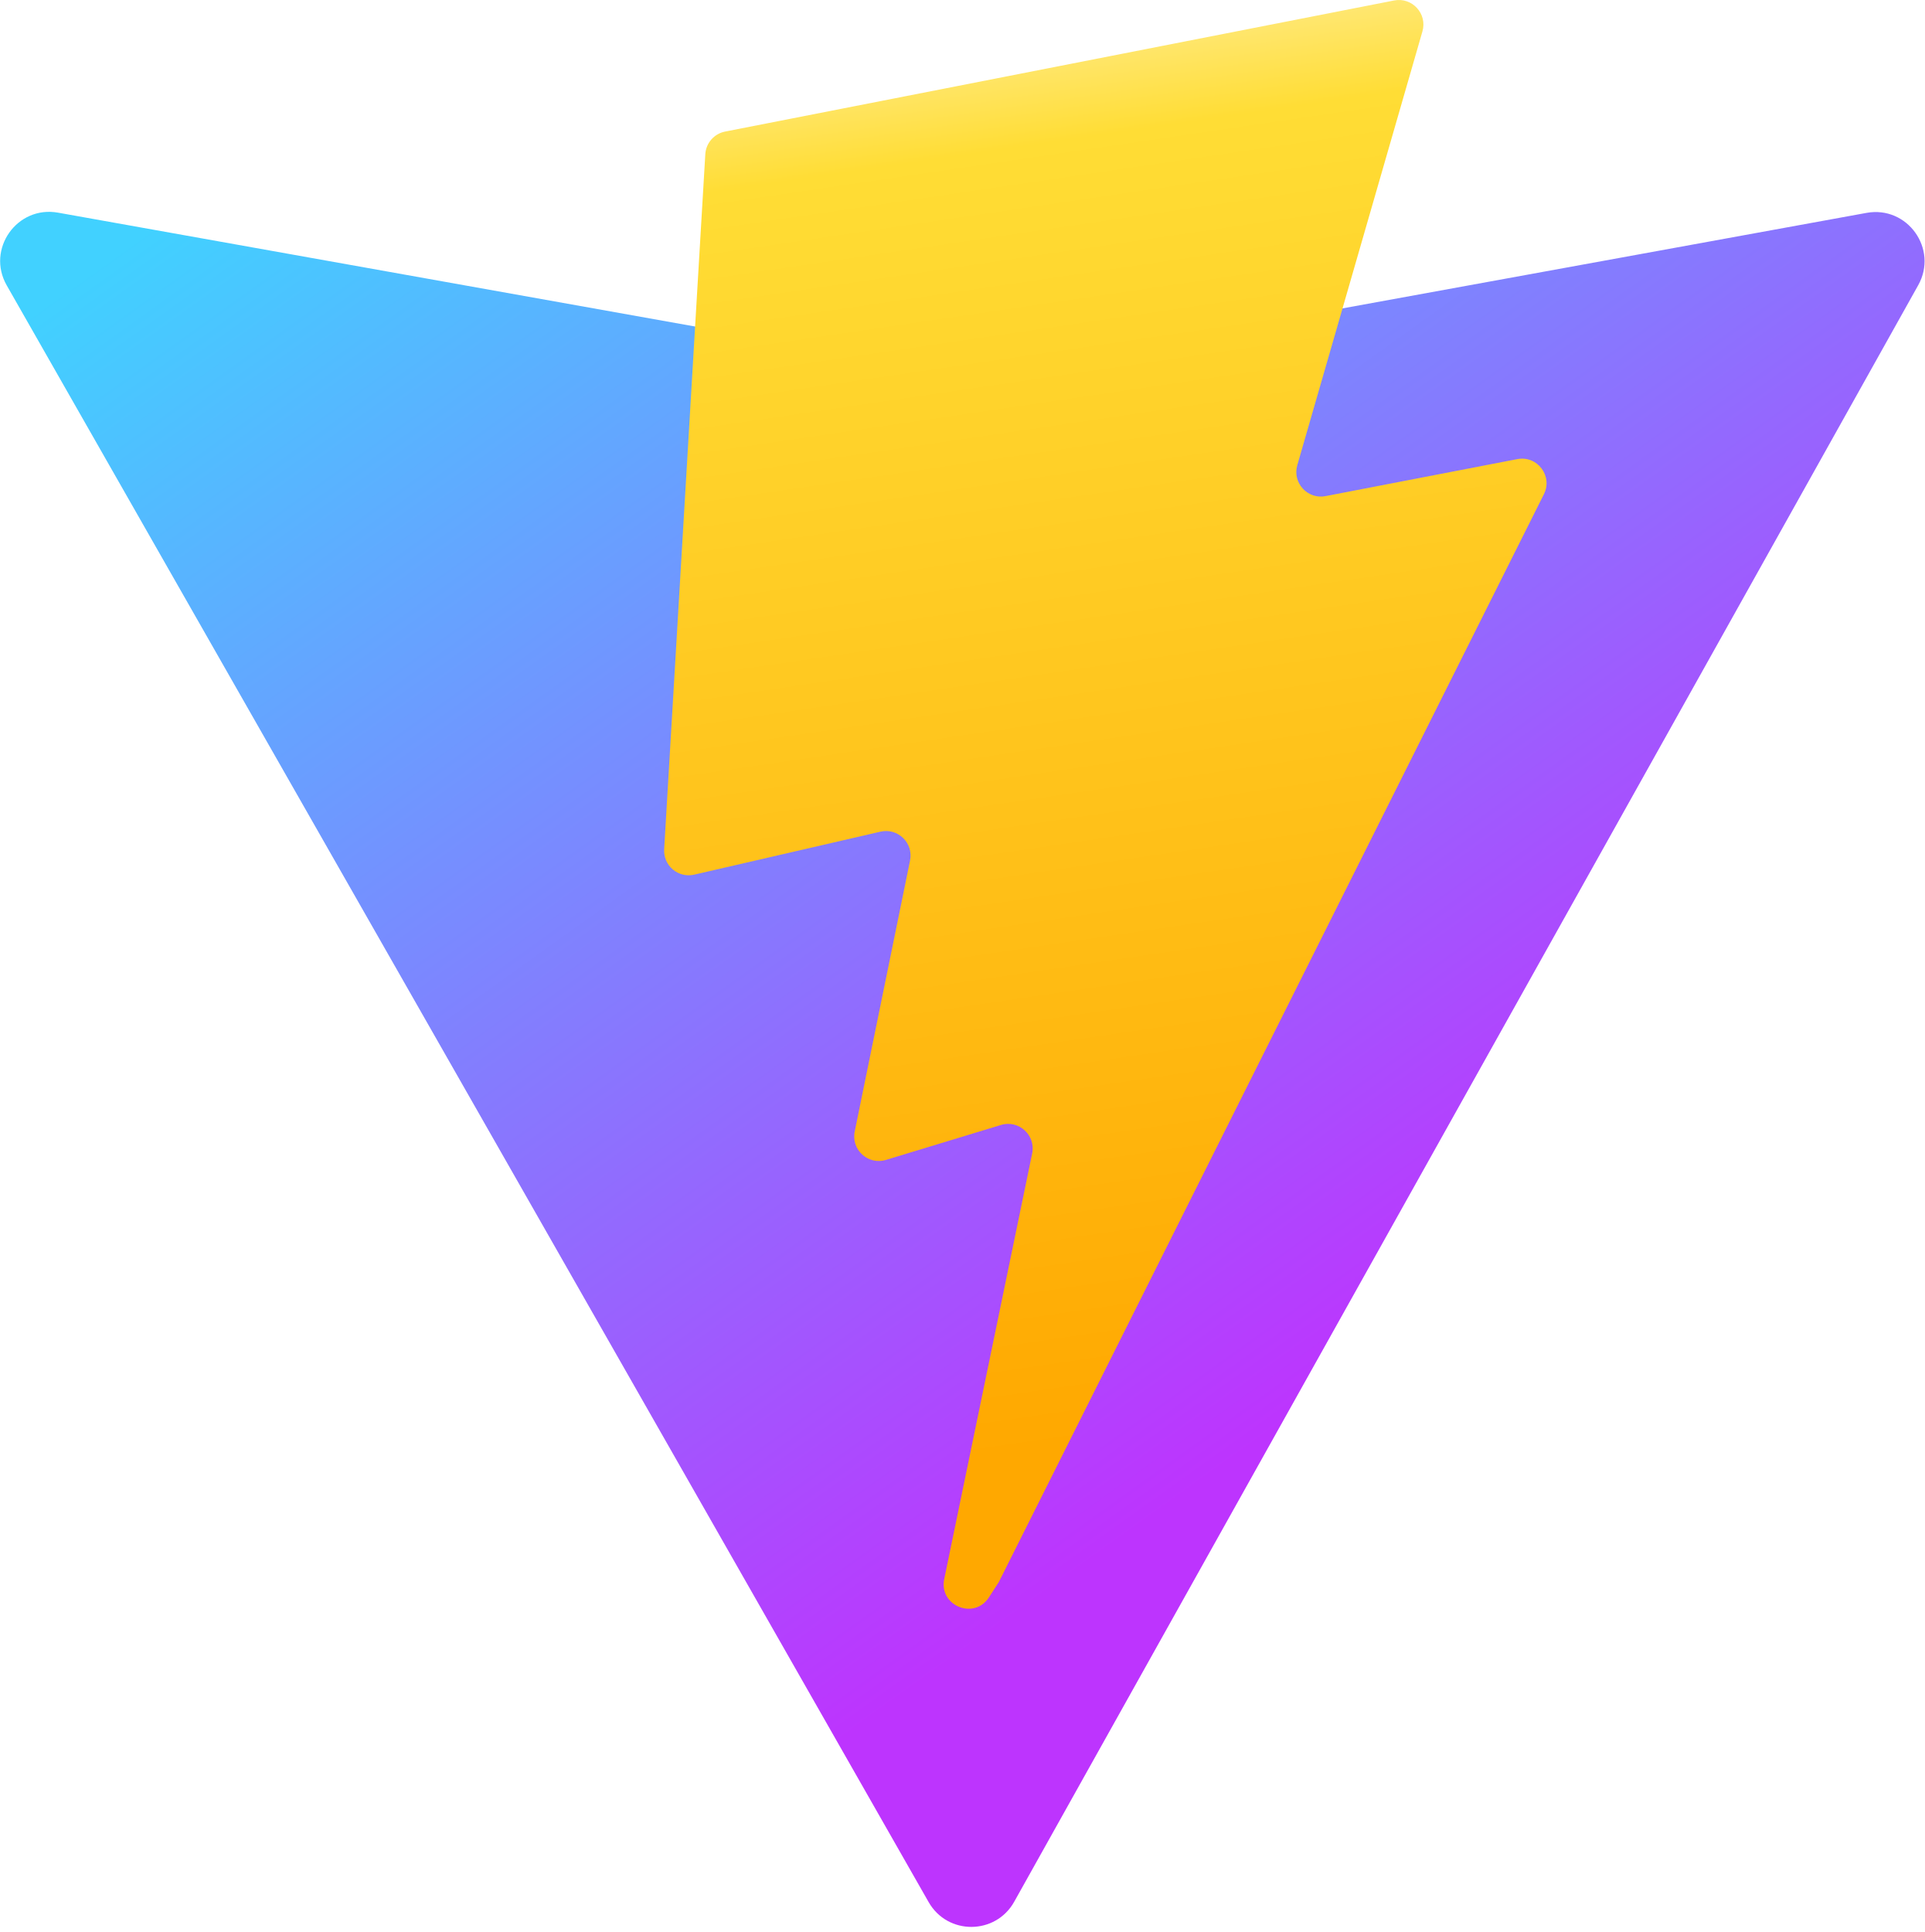
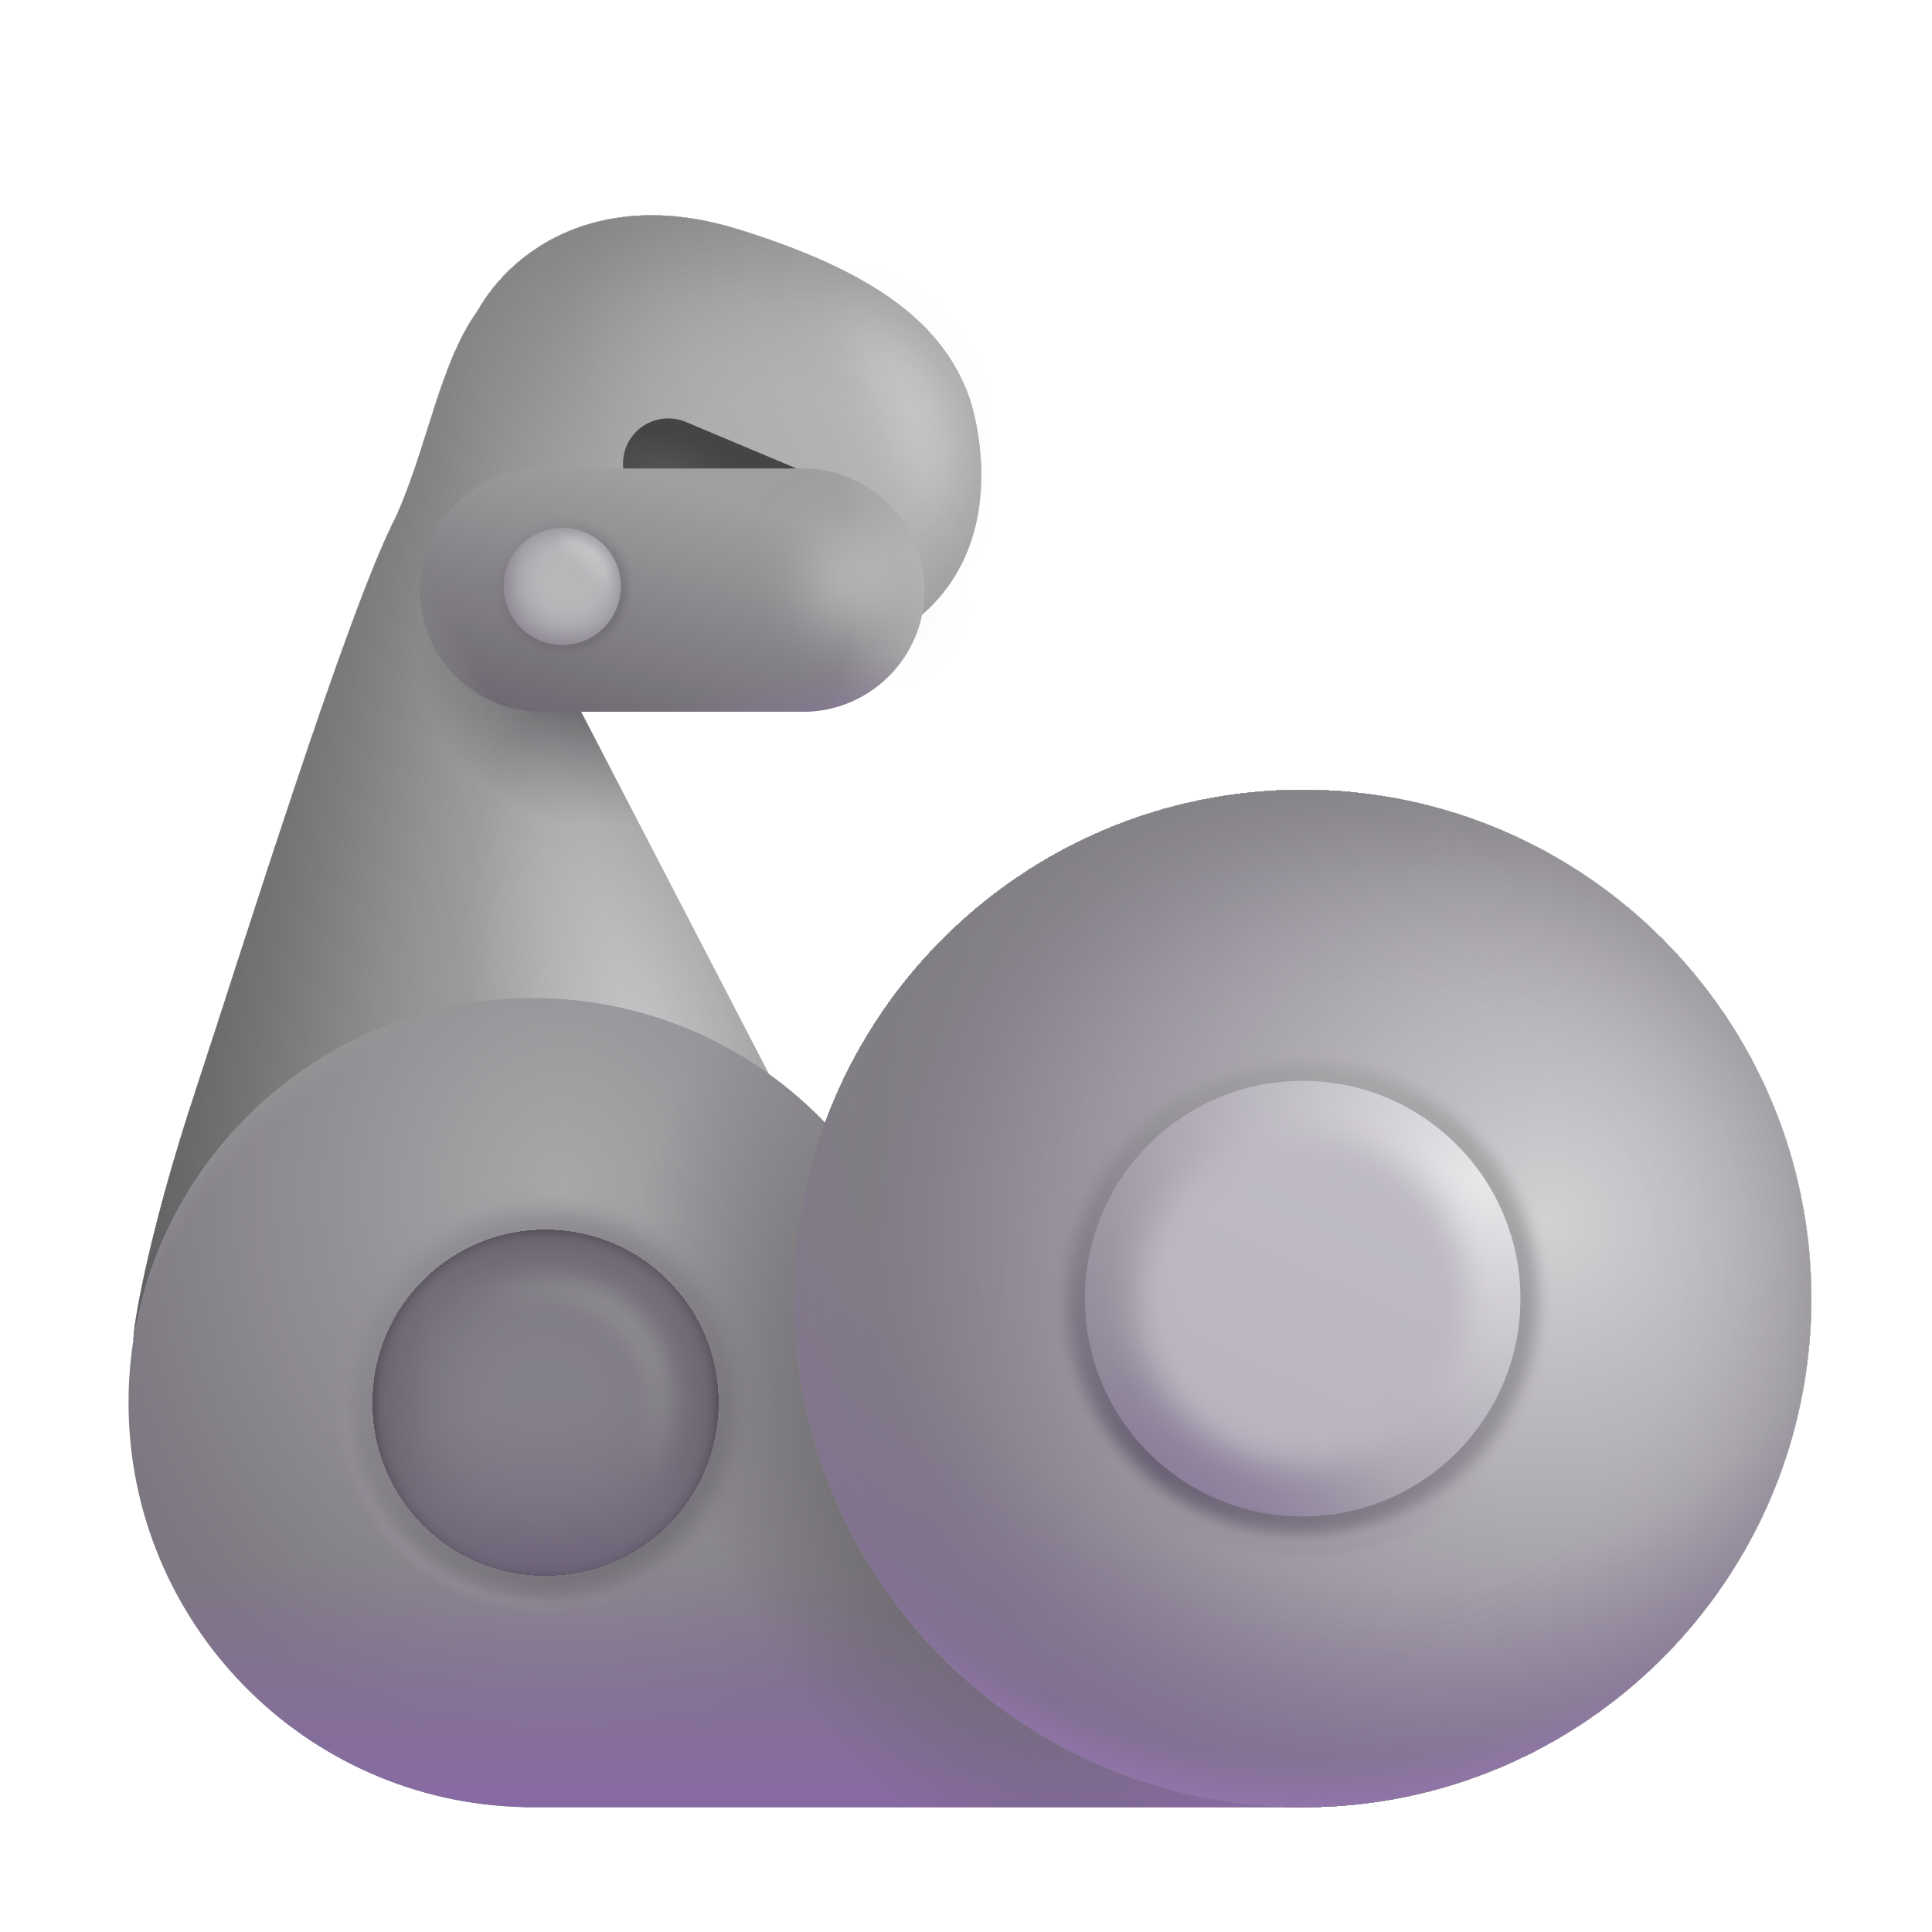
- <svg xmlns="http://www.w3.org/2000/svg" aria-hidden="true" role="img" class="iconify iconify--logos" width="31.88" height="32" preserveAspectRatio="xMidYMid meet" viewBox="0 0 256 257">
+ <svg xmlns="http://www.w3.org/2000/svg" width="100%" height="100%" viewBox="0 0 32 32" fill="none">
+   <g filter="url(#filter0_i_20020_4391)">
+     <path d="M3.211 18.156C2.536 20.206 2.232 21.76 2.211 22.187L13.524 19.312L9.086 10.75H14.336C16.868 9.687 16.246 7.054 16.012 6.473C15.547 5.316 14.438 4.484 12.219 3.797C10.001 3.109 8.516 4.078 7.907 5.156C7.282 6.023 7.079 7.414 6.555 8.57C5.774 10.07 4.055 15.594 3.211 18.156Z" fill="#AAA9AA" />
+     <path d="M3.211 18.156C2.536 20.206 2.232 21.76 2.211 22.187L13.524 19.312L9.086 10.75H14.336C16.868 9.687 16.246 7.054 16.012 6.473C15.547 5.316 14.438 4.484 12.219 3.797C10.001 3.109 8.516 4.078 7.907 5.156C7.282 6.023 7.079 7.414 6.555 8.57C5.774 10.07 4.055 15.594 3.211 18.156Z" fill="url(#paint0_linear_20020_4391)" />
+     <path d="M3.211 18.156C2.536 20.206 2.232 21.76 2.211 22.187L13.524 19.312L9.086 10.75H14.336C16.868 9.687 16.246 7.054 16.012 6.473C15.547 5.316 14.438 4.484 12.219 3.797C10.001 3.109 8.516 4.078 7.907 5.156C7.282 6.023 7.079 7.414 6.555 8.57C5.774 10.07 4.055 15.594 3.211 18.156Z" fill="url(#paint1_radial_20020_4391)" />
+     <path d="M3.211 18.156C2.536 20.206 2.232 21.76 2.211 22.187L13.524 19.312L9.086 10.75H14.336C16.868 9.687 16.246 7.054 16.012 6.473C15.547 5.316 14.438 4.484 12.219 3.797C10.001 3.109 8.516 4.078 7.907 5.156C7.282 6.023 7.079 7.414 6.555 8.57C5.774 10.07 4.055 15.594 3.211 18.156Z" fill="url(#paint2_radial_20020_4391)" />
+     <path d="M3.211 18.156C2.536 20.206 2.232 21.76 2.211 22.187L13.524 19.312L9.086 10.75H14.336C16.868 9.687 16.246 7.054 16.012 6.473C15.547 5.316 14.438 4.484 12.219 3.797C10.001 3.109 8.516 4.078 7.907 5.156C7.282 6.023 7.079 7.414 6.555 8.57C5.774 10.07 4.055 15.594 3.211 18.156Z" fill="url(#paint3_radial_20020_4391)" />
+   </g>
+   <path d="M15.53 23.233C15.53 19.532 12.53 16.532 8.83 16.532C5.129 16.532 2.129 19.532 2.129 23.233C2.129 26.882 5.048 29.851 8.678 29.931V29.933H21.66V23.233H15.53Z" fill="url(#paint4_radial_20020_4391)" />
+   <path d="M15.53 23.233C15.53 19.532 12.53 16.532 8.83 16.532C5.129 16.532 2.129 19.532 2.129 23.233C2.129 26.882 5.048 29.851 8.678 29.931V29.933H21.66V23.233H15.53Z" fill="url(#paint5_linear_20020_4391)" />
+   <path d="M15.53 23.233C15.53 19.532 12.53 16.532 8.83 16.532C5.129 16.532 2.129 19.532 2.129 23.233C2.129 26.882 5.048 29.851 8.678 29.931V29.933H21.66V23.233H15.53Z" fill="url(#paint6_radial_20020_4391)" />
+   <path d="M15.53 23.233C15.53 19.532 12.53 16.532 8.83 16.532C5.129 16.532 2.129 19.532 2.129 23.233C2.129 26.882 5.048 29.851 8.678 29.931V29.933H21.66V23.233H15.53Z" fill="url(#paint7_radial_20020_4391)" />
+   <g filter="url(#filter1_f_20020_4391)">
+     <circle cx="9.035" cy="23.233" r="3.326" stroke="url(#paint8_linear_20020_4391)" stroke-width="0.15" />
+   </g>
+   <g filter="url(#filter2_f_20020_4391)">
+     <circle cx="9.035" cy="23.233" r="2.895" stroke="url(#paint9_linear_20020_4391)" stroke-width="0.5" />
+   </g>
+   <g filter="url(#filter3_ii_20020_4391)">
+     <circle cx="9.035" cy="23.233" r="2.86" fill="#85818A" />
+   </g>
+   <circle cx="9.035" cy="23.233" r="2.86" fill="url(#paint10_radial_20020_4391)" />
+   <g filter="url(#filter4_f_20020_4391)">
+     <circle cx="9.035" cy="23.233" r="1.873" stroke="url(#paint11_linear_20020_4391)" stroke-width="0.5" />
+   </g>
+   <g filter="url(#filter5_i_20020_4391)">
+     <circle cx="21.576" cy="21.508" r="8.425" fill="url(#paint12_radial_20020_4391)" />
+   </g>
+   <circle cx="21.576" cy="21.508" r="8.425" fill="url(#paint13_radial_20020_4391)" />
+   <circle cx="21.576" cy="21.508" r="8.425" fill="url(#paint14_radial_20020_4391)" />
+   <g filter="url(#filter6_f_20020_4391)">
+     <circle cx="21.576" cy="21.508" r="3.652" stroke="url(#paint15_radial_20020_4391)" stroke-width="0.5" />
+   </g>
+   <circle cx="21.576" cy="21.509" r="3.607" fill="url(#paint16_radial_20020_4391)" />
+   <circle cx="21.576" cy="21.509" r="3.607" fill="url(#paint17_radial_20020_4391)" />
+   <g filter="url(#filter7_f_20020_4391)">
+     <circle cx="21.576" cy="21.508" r="4.167" stroke="url(#paint18_linear_20020_4391)" stroke-width="0.15" />
+   </g>
+   <g filter="url(#filter8_f_20020_4391)">
+     <circle cx="21.576" cy="21.508" r="2.722" fill="url(#paint19_linear_20020_4391)" />
+   </g>
+   <path d="M11.737 8.011C11.614 8.257 11.361 8.426 11.067 8.426C10.654 8.426 10.319 8.091 10.319 7.678C10.319 7.265 10.654 6.93 11.067 6.93C11.171 6.93 11.27 6.951 11.36 6.989L13.79 8.011H11.737Z" fill="url(#paint20_radial_20020_4391)" />
+   <g filter="url(#filter9_f_20020_4391)">
+     <path d="M13.782 5.562C14.399 5.81 15.519 6.734 15.071 8.452" stroke="url(#paint21_linear_20020_4391)" stroke-linecap="round" />
+   </g>
+   <rect x="6.956" y="7.759" width="8.357" height="4.03" rx="2.015" fill="url(#paint22_linear_20020_4391)" />
+   <rect x="6.956" y="7.759" width="8.357" height="4.03" rx="2.015" fill="url(#paint23_radial_20020_4391)" />
+   <rect x="6.956" y="7.759" width="8.357" height="4.03" rx="2.015" fill="url(#paint24_radial_20020_4391)" />
+   <rect x="6.956" y="7.759" width="8.357" height="4.03" rx="2.015" fill="url(#paint25_radial_20020_4391)" />
+   <g filter="url(#filter10_f_20020_4391)">
+     <circle cx="9.314" cy="9.711" r="0.981" stroke="url(#paint26_linear_20020_4391)" stroke-width="0.15" />
+   </g>
+   <g filter="url(#filter11_i_20020_4391)">
+     <circle cx="9.314" cy="9.711" r="0.969" fill="#B7B6B9" />
+   </g>
+   <g filter="url(#filter12_f_20020_4391)">
+     <circle cx="14.267" cy="9.554" r="0.812" fill="url(#paint27_radial_20020_4391)" />
+   </g>
+   <g filter="url(#filter13_f_20020_4391)">
+     <path d="M9.84 9.795C9.834 9.878 9.896 9.95 9.979 9.955C10.062 9.961 10.133 9.899 10.139 9.816L9.84 9.795ZM9.284 9.18C9.398 9.18 9.549 9.221 9.663 9.318C9.771 9.408 9.857 9.555 9.84 9.795L10.139 9.816C10.162 9.482 10.039 9.241 9.856 9.088C9.68 8.94 9.458 8.88 9.284 8.88V9.18Z" fill="url(#paint28_linear_20020_4391)" />
+   </g>
  <defs>
-     <linearGradient id="IconifyId1813088fe1fbc01fb466" x1="-.828%" x2="57.636%" y1="7.652%" y2="78.411%">
-       <stop offset="0%" stop-color="#41D1FF" />
-       <stop offset="100%" stop-color="#BD34FE" />
-     </linearGradient>
-     <linearGradient id="IconifyId1813088fe1fbc01fb467" x1="43.376%" x2="50.316%" y1="2.242%" y2="89.03%">
-       <stop offset="0%" stop-color="#FFEA83" />
-       <stop offset="8.333%" stop-color="#FFDD35" />
-       <stop offset="100%" stop-color="#FFA800" />
+     <filter id="filter0_i_20020_4391" x="2.211" y="3.566" width="15.541" height="18.621" filterUnits="userSpaceOnUse" color-interpolation-filters="sRGB">
+       <feFlood flood-opacity="0" result="BackgroundImageFix" />
+       <feBlend mode="normal" in="SourceGraphic" in2="BackgroundImageFix" result="shape" />
+       <feColorMatrix in="SourceAlpha" type="matrix" values="0 0 0 0 0 0 0 0 0 0 0 0 0 0 0 0 0 0 127 0" result="hardAlpha" />
+       <feOffset dx="1.5" />
+       <feGaussianBlur stdDeviation="1.5" />
+       <feComposite in2="hardAlpha" operator="arithmetic" k2="-1" k3="1" />
+       <feColorMatrix type="matrix" values="0 0 0 0 0 0 0 0 0 0 0 0 0 0 0 0 0 0 0.25 0" />
+       <feBlend mode="normal" in2="shape" result="effect1_innerShadow_20020_4391" />
+     </filter>
+     <filter id="filter1_f_20020_4391" x="5.484" y="19.681" width="7.103" height="7.103" filterUnits="userSpaceOnUse" color-interpolation-filters="sRGB">
+       <feFlood flood-opacity="0" result="BackgroundImageFix" />
+       <feBlend mode="normal" in="SourceGraphic" in2="BackgroundImageFix" result="shape" />
+       <feGaussianBlur stdDeviation="0.075" result="effect1_foregroundBlur_20020_4391" />
+     </filter>
+     <filter id="filter2_f_20020_4391" x="5.49" y="19.688" width="7.09" height="7.09" filterUnits="userSpaceOnUse" color-interpolation-filters="sRGB">
+       <feFlood flood-opacity="0" result="BackgroundImageFix" />
+       <feBlend mode="normal" in="SourceGraphic" in2="BackgroundImageFix" result="shape" />
+       <feGaussianBlur stdDeviation="0.2" result="effect1_foregroundBlur_20020_4391" />
+     </filter>
+     <filter id="filter3_ii_20020_4391" x="6.176" y="20.373" width="5.719" height="5.719" filterUnits="userSpaceOnUse" color-interpolation-filters="sRGB">
+       <feFlood flood-opacity="0" result="BackgroundImageFix" />
+       <feBlend mode="normal" in="SourceGraphic" in2="BackgroundImageFix" result="shape" />
+       <feColorMatrix in="SourceAlpha" type="matrix" values="0 0 0 0 0 0 0 0 0 0 0 0 0 0 0 0 0 0 127 0" result="hardAlpha" />
+       <feOffset />
+       <feGaussianBlur stdDeviation="1" />
+       <feComposite in2="hardAlpha" operator="arithmetic" k2="-1" k3="1" />
+       <feColorMatrix type="matrix" values="0 0 0 0 0.365 0 0 0 0 0.345 0 0 0 0 0.388 0 0 0 1 0" />
+       <feBlend mode="normal" in2="shape" result="effect1_innerShadow_20020_4391" />
+       <feColorMatrix in="SourceAlpha" type="matrix" values="0 0 0 0 0 0 0 0 0 0 0 0 0 0 0 0 0 0 127 0" result="hardAlpha" />
+       <feOffset />
+       <feGaussianBlur stdDeviation="0.1" />
+       <feComposite in2="hardAlpha" operator="arithmetic" k2="-1" k3="1" />
+       <feColorMatrix type="matrix" values="0 0 0 0 0.302 0 0 0 0 0.282 0 0 0 0 0.325 0 0 0 1 0" />
+       <feBlend mode="normal" in2="effect1_innerShadow_20020_4391" result="effect2_innerShadow_20020_4391" />
+     </filter>
+     <filter id="filter4_f_20020_4391" x="6.612" y="20.809" width="4.847" height="4.847" filterUnits="userSpaceOnUse" color-interpolation-filters="sRGB">
+       <feFlood flood-opacity="0" result="BackgroundImageFix" />
+       <feBlend mode="normal" in="SourceGraphic" in2="BackgroundImageFix" result="shape" />
+       <feGaussianBlur stdDeviation="0.15" result="effect1_foregroundBlur_20020_4391" />
+     </filter>
+     <filter id="filter5_i_20020_4391" x="13.151" y="13.084" width="17.849" height="16.849" filterUnits="userSpaceOnUse" color-interpolation-filters="sRGB">
+       <feFlood flood-opacity="0" result="BackgroundImageFix" />
+       <feBlend mode="normal" in="SourceGraphic" in2="BackgroundImageFix" result="shape" />
+       <feColorMatrix in="SourceAlpha" type="matrix" values="0 0 0 0 0 0 0 0 0 0 0 0 0 0 0 0 0 0 127 0" result="hardAlpha" />
+       <feOffset dx="1" />
+       <feGaussianBlur stdDeviation="1.5" />
+       <feComposite in2="hardAlpha" operator="arithmetic" k2="-1" k3="1" />
+       <feColorMatrix type="matrix" values="0 0 0 0 0.506 0 0 0 0 0.502 0 0 0 0 0.51 0 0 0 1 0" />
+       <feBlend mode="normal" in2="shape" result="effect1_innerShadow_20020_4391" />
+     </filter>
+     <filter id="filter6_f_20020_4391" x="17.424" y="17.357" width="8.303" height="8.303" filterUnits="userSpaceOnUse" color-interpolation-filters="sRGB">
+       <feFlood flood-opacity="0" result="BackgroundImageFix" />
+       <feBlend mode="normal" in="SourceGraphic" in2="BackgroundImageFix" result="shape" />
+       <feGaussianBlur stdDeviation="0.125" result="effect1_foregroundBlur_20020_4391" />
+     </filter>
+     <filter id="filter7_f_20020_4391" x="17.183" y="17.116" width="8.784" height="8.784" filterUnits="userSpaceOnUse" color-interpolation-filters="sRGB">
+       <feFlood flood-opacity="0" result="BackgroundImageFix" />
+       <feBlend mode="normal" in="SourceGraphic" in2="BackgroundImageFix" result="shape" />
+       <feGaussianBlur stdDeviation="0.075" result="effect1_foregroundBlur_20020_4391" />
+     </filter>
+     <filter id="filter8_f_20020_4391" x="18.353" y="18.286" width="6.445" height="6.445" filterUnits="userSpaceOnUse" color-interpolation-filters="sRGB">
+       <feFlood flood-opacity="0" result="BackgroundImageFix" />
+       <feBlend mode="normal" in="SourceGraphic" in2="BackgroundImageFix" result="shape" />
+       <feGaussianBlur stdDeviation="0.25" result="effect1_foregroundBlur_20020_4391" />
+     </filter>
+     <filter id="filter9_f_20020_4391" x="12.532" y="4.312" width="3.892" height="5.39" filterUnits="userSpaceOnUse" color-interpolation-filters="sRGB">
+       <feFlood flood-opacity="0" result="BackgroundImageFix" />
+       <feBlend mode="normal" in="SourceGraphic" in2="BackgroundImageFix" result="shape" />
+       <feGaussianBlur stdDeviation="0.375" result="effect1_foregroundBlur_20020_4391" />
+     </filter>
+     <filter id="filter10_f_20020_4391" x="8.107" y="8.505" width="2.412" height="2.412" filterUnits="userSpaceOnUse" color-interpolation-filters="sRGB">
+       <feFlood flood-opacity="0" result="BackgroundImageFix" />
+       <feBlend mode="normal" in="SourceGraphic" in2="BackgroundImageFix" result="shape" />
+       <feGaussianBlur stdDeviation="0.075" result="effect1_foregroundBlur_20020_4391" />
+     </filter>
+     <filter id="filter11_i_20020_4391" x="8.344" y="8.642" width="2.038" height="2.038" filterUnits="userSpaceOnUse" color-interpolation-filters="sRGB">
+       <feFlood flood-opacity="0" result="BackgroundImageFix" />
+       <feBlend mode="normal" in="SourceGraphic" in2="BackgroundImageFix" result="shape" />
+       <feColorMatrix in="SourceAlpha" type="matrix" values="0 0 0 0 0 0 0 0 0 0 0 0 0 0 0 0 0 0 127 0" result="hardAlpha" />
+       <feOffset dx="0.1" dy="-0.1" />
+       <feGaussianBlur stdDeviation="0.25" />
+       <feComposite in2="hardAlpha" operator="arithmetic" k2="-1" k3="1" />
+       <feColorMatrix type="matrix" values="0 0 0 0 0.525 0 0 0 0 0.502 0 0 0 0 0.549 0 0 0 1 0" />
+       <feBlend mode="normal" in2="shape" result="effect1_innerShadow_20020_4391" />
+     </filter>
+     <filter id="filter12_f_20020_4391" x="12.455" y="7.742" width="3.624" height="3.624" filterUnits="userSpaceOnUse" color-interpolation-filters="sRGB">
+       <feFlood flood-opacity="0" result="BackgroundImageFix" />
+       <feBlend mode="normal" in="SourceGraphic" in2="BackgroundImageFix" result="shape" />
+       <feGaussianBlur stdDeviation="0.5" result="effect1_foregroundBlur_20020_4391" />
+     </filter>
+     <filter id="filter13_f_20020_4391" x="9.134" y="8.73" width="1.157" height="1.375" filterUnits="userSpaceOnUse" color-interpolation-filters="sRGB">
+       <feFlood flood-opacity="0" result="BackgroundImageFix" />
+       <feBlend mode="normal" in="SourceGraphic" in2="BackgroundImageFix" result="shape" />
+       <feGaussianBlur stdDeviation="0.075" result="effect1_foregroundBlur_20020_4391" />
+     </filter>
+     <linearGradient id="paint0_linear_20020_4391" x1="-0.257" y1="18.312" x2="10.243" y2="15.75" gradientUnits="userSpaceOnUse">
+       <stop stop-color="#777678" />
+       <stop offset="1" stop-color="#777678" stop-opacity="0" />
+     </linearGradient>
+     <radialGradient id="paint1_radial_20020_4391" cx="0" cy="0" r="1" gradientUnits="userSpaceOnUse" gradientTransform="translate(10.1177 10.7187) rotate(68.0851) scale(2.93051 3.20343)">
+       <stop offset="0.157" stop-color="#58565B" />
+       <stop offset="1" stop-color="#58565B" stop-opacity="0" />
+     </radialGradient>
+     <radialGradient id="paint2_radial_20020_4391" cx="0" cy="0" r="1" gradientUnits="userSpaceOnUse" gradientTransform="translate(10.5864 17.1874) rotate(77.5741) scale(5.66393 2.61627)">
+       <stop stop-color="#C5C4C6" />
+       <stop offset="1" stop-color="#C5C4C6" stop-opacity="0" />
+     </radialGradient>
+     <radialGradient id="paint3_radial_20020_4391" cx="0" cy="0" r="1" gradientUnits="userSpaceOnUse" gradientTransform="translate(16.2527 5.93741) rotate(146.967) scale(6.53516 7.16111)">
+       <stop stop-color="#BCBCBC" />
+       <stop offset="1" stop-color="#BCBCBC" stop-opacity="0" />
+     </radialGradient>
+     <radialGradient id="paint4_radial_20020_4391" cx="0" cy="0" r="1" gradientUnits="userSpaceOnUse" gradientTransform="translate(9.30061 19.7499) rotate(90) scale(9.79386 8.09335)">
+       <stop stop-color="#A8A8A9" />
+       <stop offset="1" stop-color="#7C7780" />
+     </radialGradient>
+     <linearGradient id="paint5_linear_20020_4391" x1="12.215" y1="29.933" x2="12.215" y2="25.891" gradientUnits="userSpaceOnUse">
+       <stop stop-color="#886AA4" />
+       <stop offset="1" stop-color="#886AA4" stop-opacity="0" />
+     </linearGradient>
+     <radialGradient id="paint6_radial_20020_4391" cx="0" cy="0" r="1" gradientUnits="userSpaceOnUse" gradientTransform="translate(15.757 24.3049) rotate(152.745) scale(4.10864 7.98571)">
+       <stop stop-color="#676668" />
+       <stop offset="1" stop-color="#676668" stop-opacity="0" />
+     </radialGradient>
+     <radialGradient id="paint7_radial_20020_4391" cx="0" cy="0" r="1" gradientUnits="userSpaceOnUse" gradientTransform="translate(11.8949 27.0295) rotate(-132.632) scale(11.8059 10.2499)">
+       <stop offset="0.942" stop-color="#959595" stop-opacity="0" />
+       <stop offset="1" stop-color="#959595" />
+     </radialGradient>
+     <linearGradient id="paint8_linear_20020_4391" x1="6.723" y1="26.24" x2="9.035" y2="23.536" gradientUnits="userSpaceOnUse">
+       <stop stop-color="#96919B" />
+       <stop offset="1" stop-color="#96919B" stop-opacity="0" />
+     </linearGradient>
+     <linearGradient id="paint9_linear_20020_4391" x1="7.54" y1="20.588" x2="11.089" y2="25.878" gradientUnits="userSpaceOnUse">
+       <stop stop-color="#8D8B90" />
+       <stop offset="1" stop-color="#706C74" />
+     </linearGradient>
+     <radialGradient id="paint10_radial_20020_4391" cx="0" cy="0" r="1" gradientUnits="userSpaceOnUse" gradientTransform="translate(9.21143 28.4687) rotate(-90) scale(5.236 6.59375)">
+       <stop stop-color="#746582" />
+       <stop offset="1" stop-color="#746582" stop-opacity="0" />
+     </radialGradient>
+     <linearGradient id="paint11_linear_20020_4391" x1="11.33" y1="21.359" x2="9.365" y2="23.233" gradientUnits="userSpaceOnUse">
+       <stop stop-color="#99979B" />
+       <stop offset="1" stop-color="#918E93" stop-opacity="0" />
+     </linearGradient>
+     <radialGradient id="paint12_radial_20020_4391" cx="0" cy="0" r="1" gradientUnits="userSpaceOnUse" gradientTransform="translate(25.6177 20.25) rotate(152.865) scale(11.2368)">
+       <stop stop-color="#D2D1D3" />
+       <stop offset="1" stop-color="#7F7886" />
+     </radialGradient>
+     <radialGradient id="paint13_radial_20020_4391" cx="0" cy="0" r="1" gradientUnits="userSpaceOnUse" gradientTransform="translate(22.4794 19.1165) rotate(100.607) scale(14.1885 16.7623)">
+       <stop offset="0.495" stop-color="#83659E" stop-opacity="0" />
+       <stop offset="0.912" stop-color="#83659E" />
+     </radialGradient>
+     <radialGradient id="paint14_radial_20020_4391" cx="0" cy="0" r="1" gradientUnits="userSpaceOnUse" gradientTransform="translate(21.8677 18.5312) rotate(102.067) scale(11.6594 11.3693)">
+       <stop offset="0.907" stop-color="#9677B2" stop-opacity="0" />
+       <stop offset="1" stop-color="#9677B2" />
+     </radialGradient>
+     <radialGradient id="paint15_radial_20020_4391" cx="0" cy="0" r="1" gradientUnits="userSpaceOnUse" gradientTransform="translate(19.2583 24.2188) rotate(-54.6542) scale(7.04937 9.44697)">
+       <stop stop-color="#696073" />
+       <stop offset="1" stop-color="#A5A4A6" />
+     </radialGradient>
+     <radialGradient id="paint16_radial_20020_4391" cx="0" cy="0" r="1" gradientUnits="userSpaceOnUse" gradientTransform="translate(24.5552 19.5626) rotate(138.325) scale(7.23793 8.72495)">
+       <stop stop-color="#E8E7E9" />
+       <stop offset="1" stop-color="#8E8796" />
+     </radialGradient>
+     <radialGradient id="paint17_radial_20020_4391" cx="0" cy="0" r="1" gradientUnits="userSpaceOnUse" gradientTransform="translate(18.8963 26.8607) rotate(-60.7086) scale(4.73017)">
+       <stop stop-color="#89739F" />
+       <stop offset="1" stop-color="#89739F" stop-opacity="0" />
+     </radialGradient>
+     <linearGradient id="paint18_linear_20020_4391" x1="18.679" y1="25.276" x2="21.576" y2="21.889" gradientUnits="userSpaceOnUse">
+       <stop stop-color="#96919B" />
+       <stop offset="1" stop-color="#96919B" stop-opacity="0" />
+     </linearGradient>
+     <linearGradient id="paint19_linear_20020_4391" x1="23.175" y1="18.786" x2="20.325" y2="24.703" gradientUnits="userSpaceOnUse">
+       <stop stop-color="#BFBBC4" />
+       <stop offset="1" stop-color="#B9B3BF" />
+     </linearGradient>
+     <radialGradient id="paint20_radial_20020_4391" cx="0" cy="0" r="1" gradientUnits="userSpaceOnUse" gradientTransform="translate(11.0708 7.87498) rotate(-75.1545) scale(0.670829 1.34503)">
+       <stop stop-color="#555554" />
+       <stop offset="1" stop-color="#454545" />
+     </radialGradient>
+     <linearGradient id="paint21_linear_20020_4391" x1="15.174" y1="6.375" x2="14.238" y2="6.731" gradientUnits="userSpaceOnUse">
+       <stop stop-color="#CFCFCF" />
+       <stop offset="1" stop-color="#CFCFCF" stop-opacity="0" />
+     </linearGradient>
+     <linearGradient id="paint22_linear_20020_4391" x1="12.586" y1="8.5" x2="11.461" y2="12.531" gradientUnits="userSpaceOnUse">
+       <stop stop-color="#9F9F9F" />
+       <stop offset="1" stop-color="#6E6972" />
+     </linearGradient>
+     <radialGradient id="paint23_radial_20020_4391" cx="0" cy="0" r="1" gradientUnits="userSpaceOnUse" gradientTransform="translate(6.71262 9.59831) scale(9.69943 7.55237)">
+       <stop offset="0.766" stop-color="#C1C1C2" stop-opacity="0" />
+       <stop offset="1" stop-color="#C1C1C2" />
+     </radialGradient>
+     <radialGradient id="paint24_radial_20020_4391" cx="0" cy="0" r="1" gradientUnits="userSpaceOnUse" gradientTransform="translate(15.6244 7.45396) rotate(159.344) scale(9.26397 7.21331)">
+       <stop offset="0.926" stop-color="#818082" stop-opacity="0" />
+       <stop offset="1" stop-color="#818082" />
+     </radialGradient>
+     <radialGradient id="paint25_radial_20020_4391" cx="0" cy="0" r="1" gradientUnits="userSpaceOnUse" gradientTransform="translate(13.515 12.3558) rotate(-102.875) scale(1.27282 4.36126)">
+       <stop stop-color="#877798" />
+       <stop offset="1" stop-color="#877798" stop-opacity="0" />
+     </radialGradient>
+     <linearGradient id="paint26_linear_20020_4391" x1="10.22" y1="10.551" x2="8.634" y2="8.593" gradientUnits="userSpaceOnUse">
+       <stop stop-color="#6C6A6D" />
+       <stop offset="1" stop-color="#6B686F" stop-opacity="0" />
+     </linearGradient>
+     <radialGradient id="paint27_radial_20020_4391" cx="0" cy="0" r="1" gradientUnits="userSpaceOnUse" gradientTransform="translate(13.6435 9.81968) rotate(-32.1523) scale(2.33578)">
+       <stop stop-color="#C8C8C9" />
+       <stop offset="1" stop-color="#C8C8C9" stop-opacity="0" />
+     </radialGradient>
+     <linearGradient id="paint28_linear_20020_4391" x1="10.055" y1="9.03" x2="9.638" y2="9.514" gradientUnits="userSpaceOnUse">
+       <stop stop-color="#D2D2D3" />
+       <stop offset="1" stop-color="#D2D2D3" stop-opacity="0" />
    </linearGradient>
  </defs>
-   <path fill="url(#IconifyId1813088fe1fbc01fb466)" d="M255.153 37.938L134.897 252.976c-2.483 4.44-8.862 4.466-11.382.048L.875 37.958c-2.746-4.814 1.371-10.646 6.827-9.67l120.385 21.517a6.537 6.537 0 0 0 2.322-.004l117.867-21.483c5.438-.991 9.574 4.796 6.877 9.62Z" />
-   <path fill="url(#IconifyId1813088fe1fbc01fb467)" d="M185.432.063L96.44 17.501a3.268 3.268 0 0 0-2.634 3.014l-5.474 92.456a3.268 3.268 0 0 0 3.997 3.378l24.777-5.718c2.318-.535 4.413 1.507 3.936 3.838l-7.361 36.047c-.495 2.426 1.782 4.5 4.151 3.78l15.304-4.649c2.372-.72 4.652 1.36 4.15 3.788l-11.698 56.621c-.732 3.542 3.979 5.473 5.943 2.437l1.313-2.028l72.516-144.72c1.215-2.423-.88-5.186-3.54-4.672l-25.505 4.922c-2.396.462-4.435-1.77-3.759-4.114l16.646-57.705c.677-2.35-1.37-4.583-3.769-4.113Z" />
</svg>
